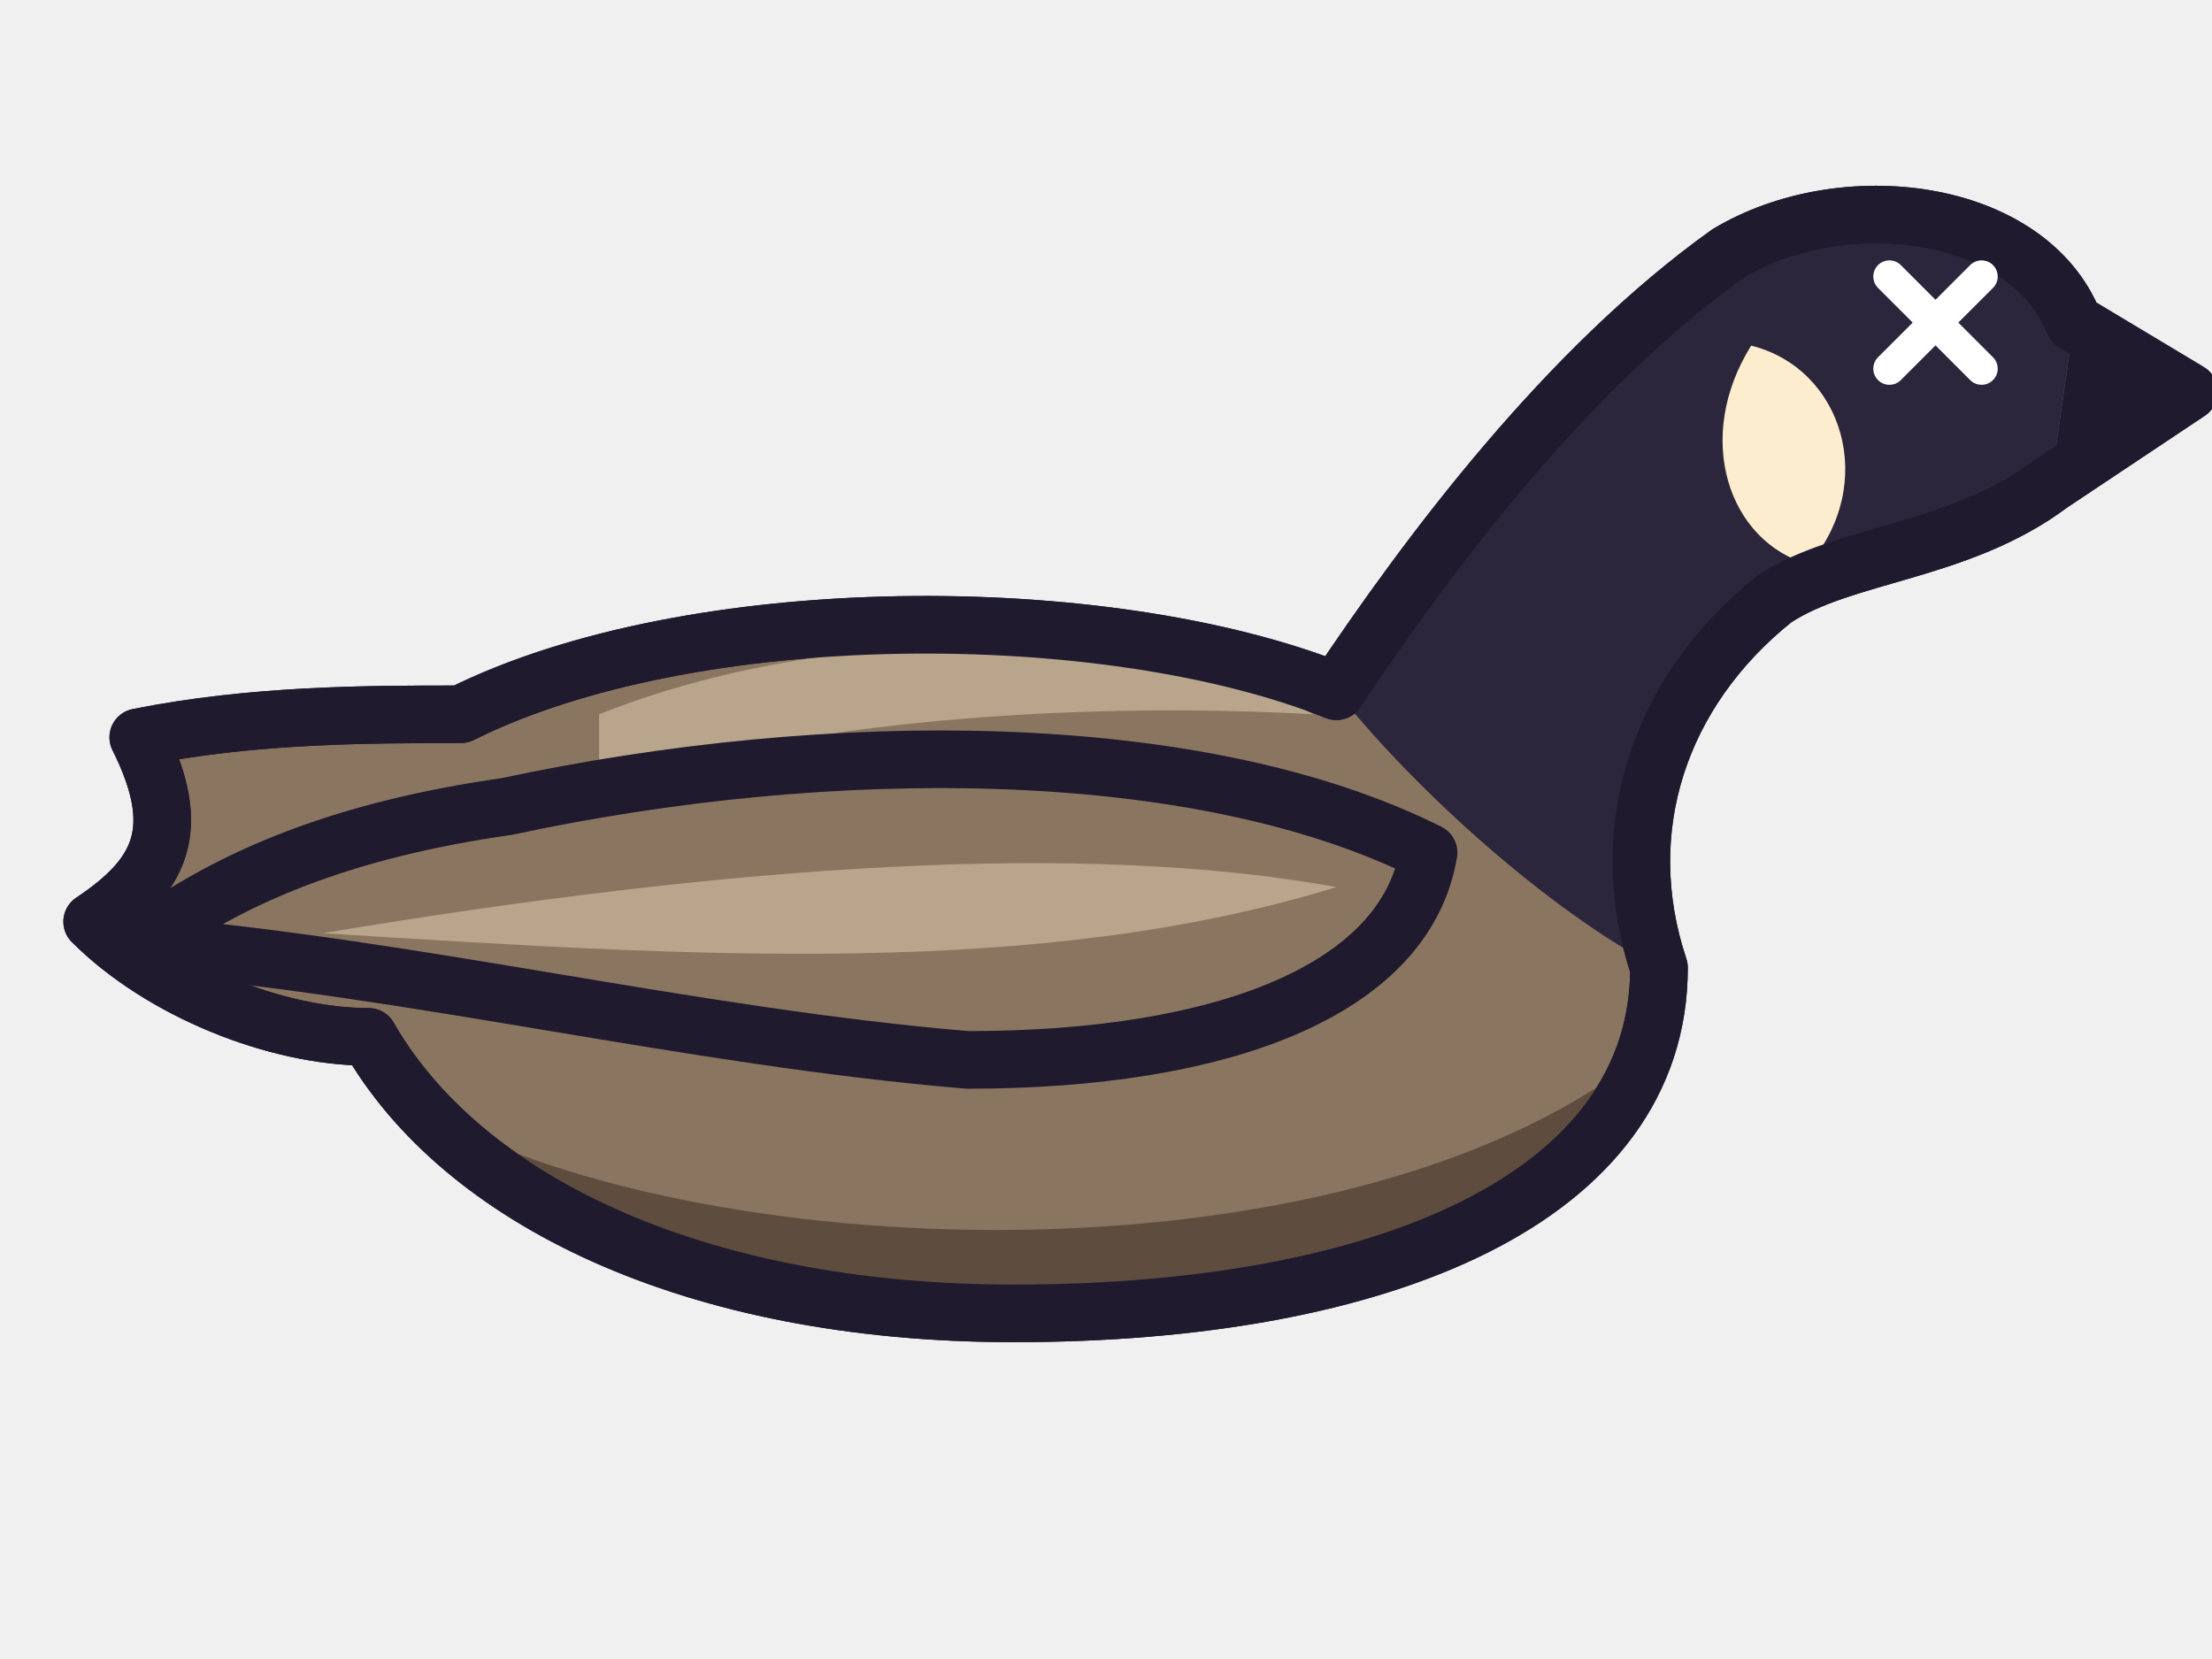
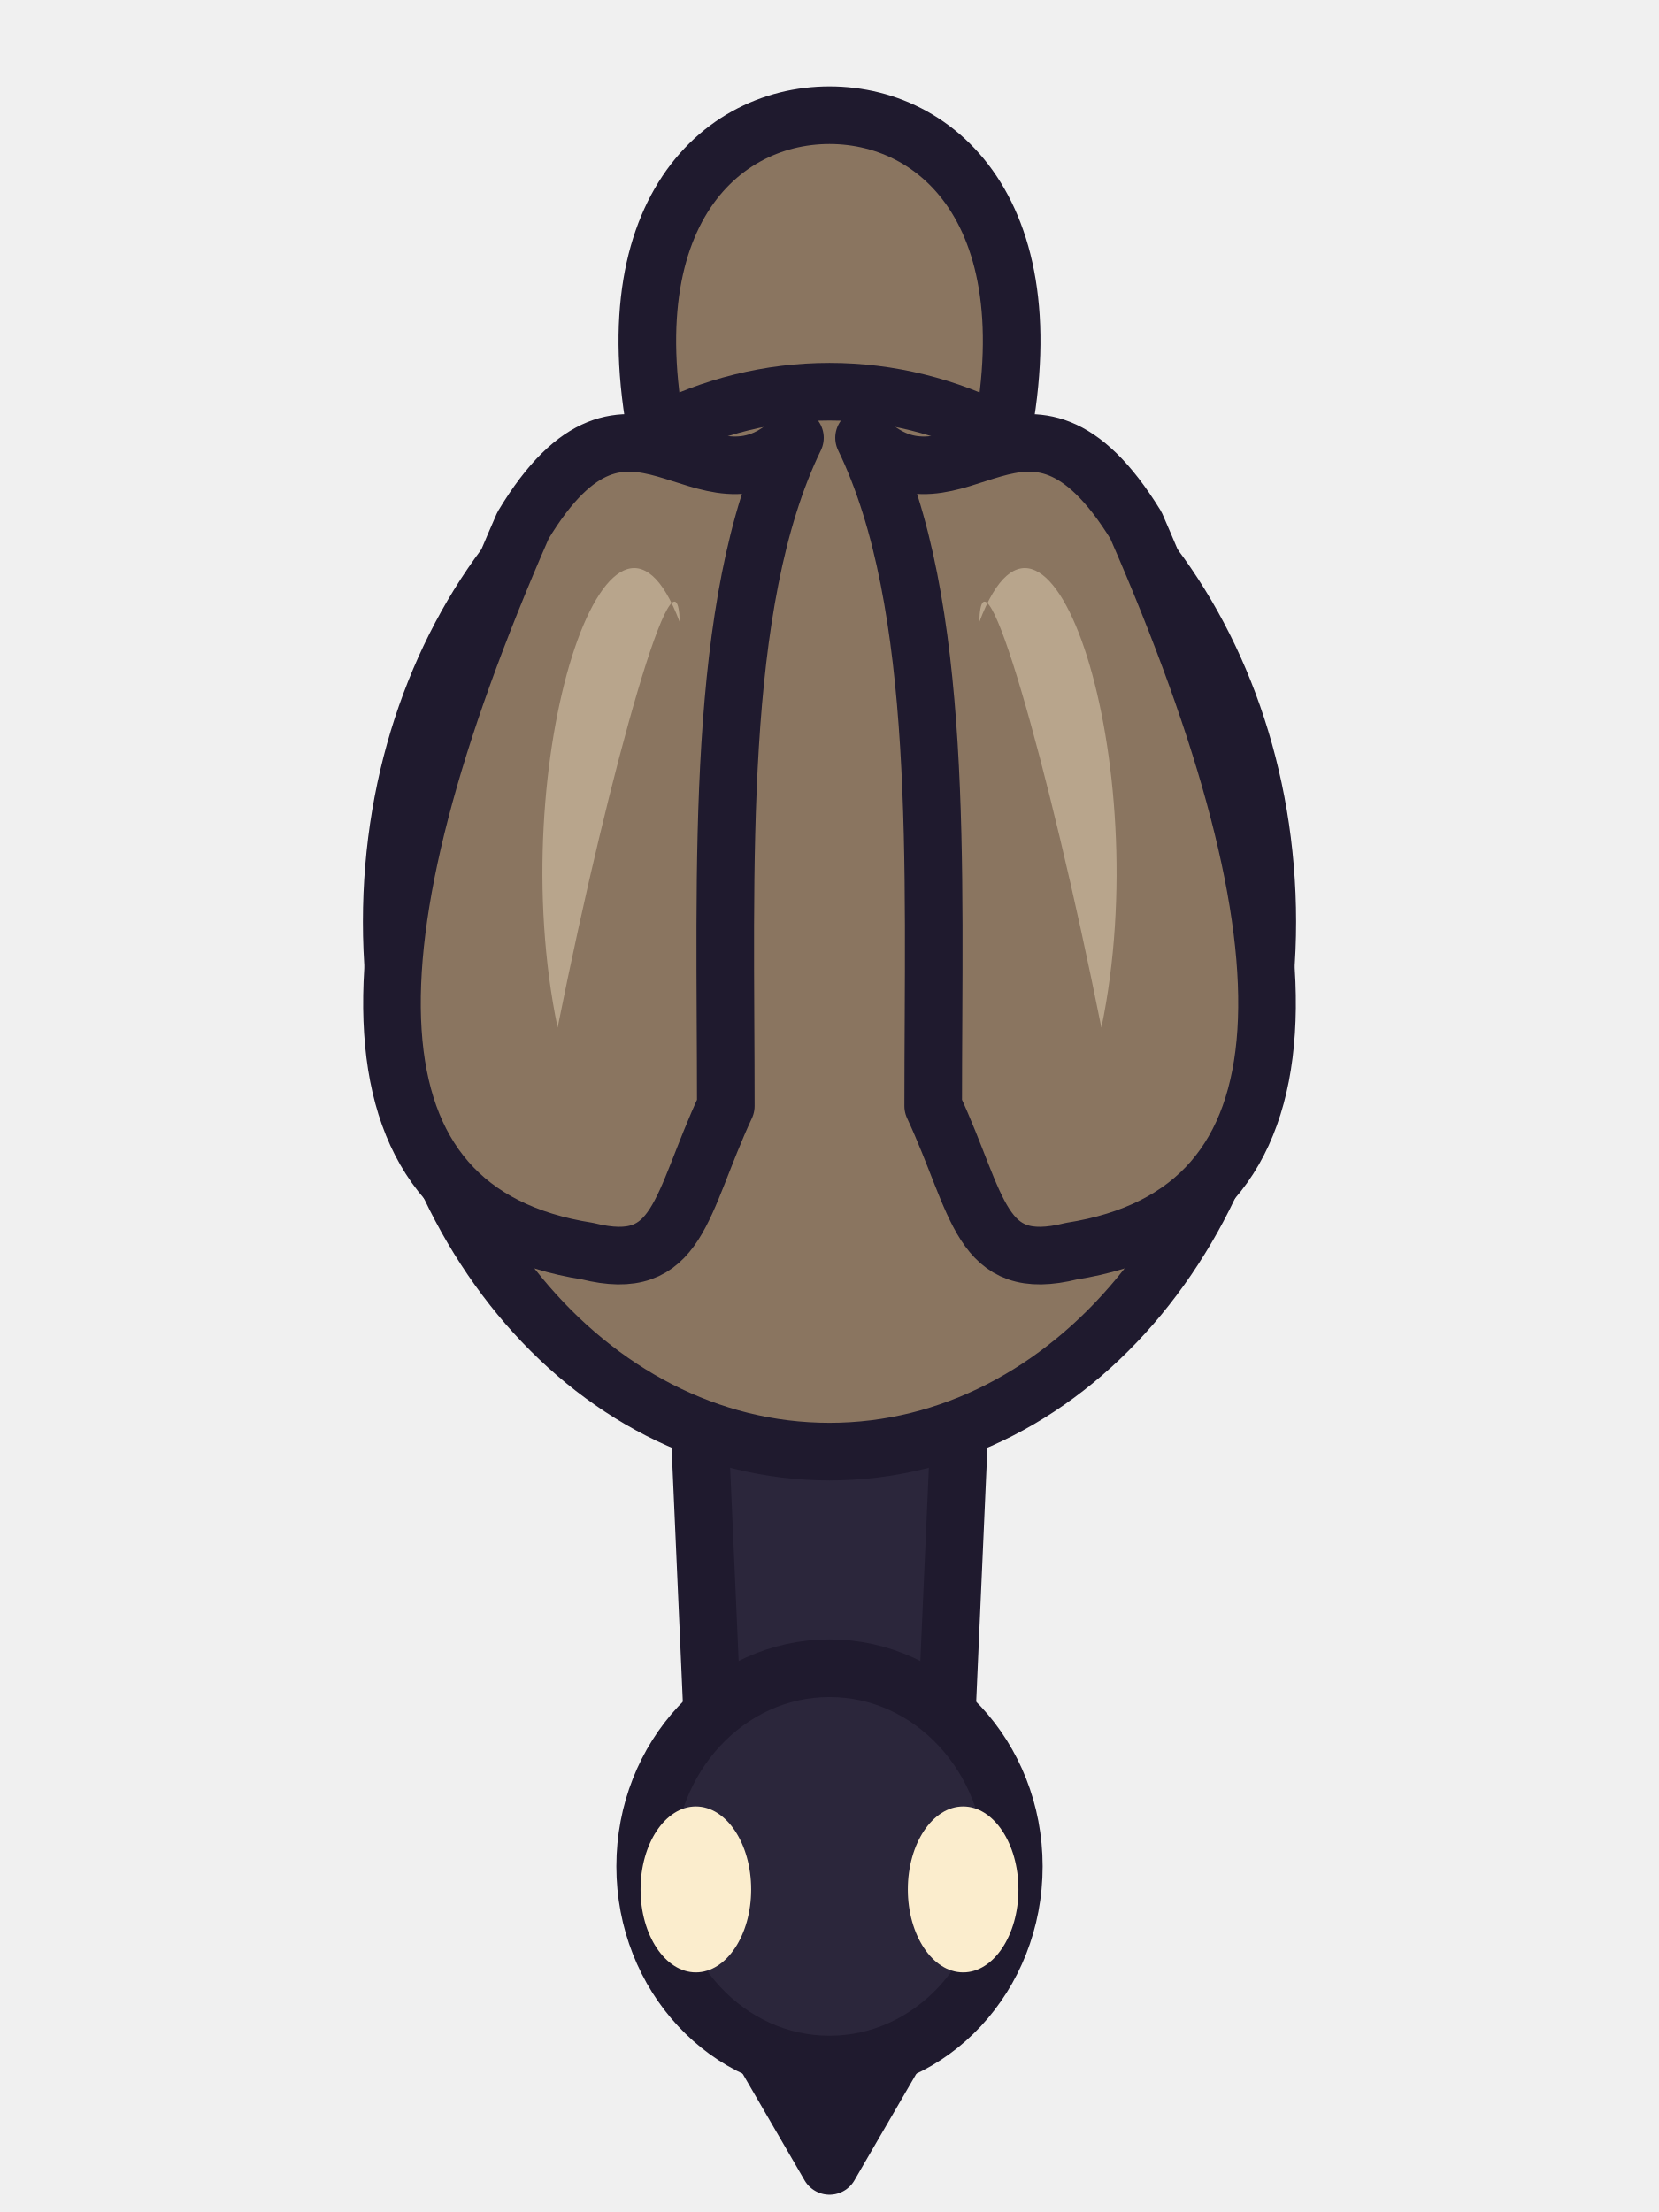
- <svg xmlns="http://www.w3.org/2000/svg" width="96" height="72" viewBox="0 0 96 72">
-   <path d="M20 31 C30 26 48 26 58 30 C62 24 68 16 75 11 C80 8 88 9 90 14 L95 17 L89 21 C85 24 80 24 77 26 C72 30 70 36 72 42 C72 52 60 57 44 57 C30 57 20 52 16 45 C12 45 7 43 4 40 C7 38 8 36 6 32 C11 31 16 31 20 31 Z" fill="#8a7560" stroke="#1f1a2e" stroke-width="2.5" stroke-linejoin="round" stroke-linecap="round" />
-   <path d="M18 48 C30 55 58 56 71 46 C68 53 58 57 44 57 C30 57 22 53 18 48 Z" fill="#5e4d3e" />
-   <path d="M26 31 C36 27 50 27 57 31 C48 30.5 36 31 26 34 Z" fill="#b8a58c" />
-   <path d="M58 30 C62 24 68 16 75 11 C80 8 88 9 90 14 L89 21 C85 24 80 24 77 26 C72 30 70 36 72 42 C68 40 62 35 58 30 Z" fill="#2b263b" />
-   <path d="M76 15 C80 16 81.5 21 78.5 24.5 C75 23.5 73.5 19 76 15 Z" fill="#fbedcd" />
-   <path d="M90 14 L95 17 L89 21 Z" fill="#1f1a2e" />
-   <path d="M20 31 C30 26 48 26 58 30 C62 24 68 16 75 11 C80 8 88 9 90 14 L95 17 L89 21 C85 24 80 24 77 26 C72 30 70 36 72 42 C72 52 60 57 44 57 C30 57 20 52 16 45 C12 45 7 43 4 40 C7 38 8 36 6 32 C11 31 16 31 20 31 Z" fill="none" stroke="#1f1a2e" stroke-width="2.5" stroke-linejoin="round" />
-   <path d="M82 12 L86 16 M86 12 L82 16" fill="none" stroke="#ffffff" stroke-width="1.4" stroke-linecap="round" />
-   <path d="M62 37 C52 32 36 32 22 35 C15 36 10 38 6 41 C18 42 30 45 42 46 C53 46 61 43 62 37 Z" fill="#8a7560" stroke="#1f1a2e" stroke-width="2.5" stroke-linejoin="round" stroke-linecap="round" />
-   <path d="M58 38.5 C47 36.5 32 37.5 14 40.5 C30 41.5 45 42.5 58 38.5 Z" fill="#b8a58c" />
+ <svg xmlns="http://www.w3.org/2000/svg" width="72" height="96" viewBox="0 0 72 96">
+   <path d="M29 21 C26 9.8 31 5 36 5 C41 5 46 9.8 43 21 Z" fill="#8a7560" stroke="#1f1a2e" stroke-width="2.5" stroke-linejoin="round" stroke-linecap="round" />
+   <path d="M30 53.8 L31.2 81 L40.8 81 L42 53.8 Z" fill="#2b263b" stroke="#1f1a2e" stroke-width="2.5" stroke-linejoin="round" stroke-linecap="round" />
+   <path d="M32.4 87.8 L36 94 L39.6 87.8 Z" fill="#1f1a2e" stroke="#1f1a2e" stroke-width="2.5" stroke-linejoin="round" stroke-linecap="round" />
+   <ellipse cx="36" cy="81" rx="8" ry="8.6" fill="#2b263b" stroke="#1f1a2e" stroke-width="2.5" stroke-linejoin="round" stroke-linecap="round" />
+   <ellipse cx="30.2" cy="82" rx="2.4" ry="3.6" fill="#fbedcd" />
+   <ellipse cx="41.8" cy="82" rx="2.4" ry="3.6" fill="#fbedcd" />
+   <ellipse cx="36" cy="40" rx="19" ry="23" fill="#8a7560" stroke="#1f1a2e" stroke-width="2.5" stroke-linejoin="round" stroke-linecap="round" />
+   <path d="M25.5 54.3 C14.7 52.6 14.7 41.1 22.7 22.8 C27.4 15 30.5 23 34.5 19 C31 26.2 31.5 37.7 31.5 48 C29.5 52.3 29.5 55.3 25.5 54.3 Z" fill="#8a7560" stroke="#1f1a2e" stroke-width="2.5" stroke-linejoin="round" stroke-linecap="round" />
+   <path d="M24.2 44.6 C21.8 33.1 26.5 19 29.5 27 C29.4 23 26.5 33.1 24.2 44.6 Z" fill="#b8a58c" />
+   <path d="M46.5 54.3 C57.3 52.6 57.3 41.1 49.3 22.8 C44.5 15 41.5 23 37.5 19 C41 26.2 40.5 37.7 40.5 48 C42.5 52.3 42.5 55.3 46.5 54.3 Z" fill="#8a7560" stroke="#1f1a2e" stroke-width="2.5" stroke-linejoin="round" stroke-linecap="round" />
+   <path d="M47.8 44.6 C50.2 33.1 45.5 19 42.5 27 C42.6 23 45.5 33.1 47.8 44.6 Z" fill="#b8a58c" />
</svg>
